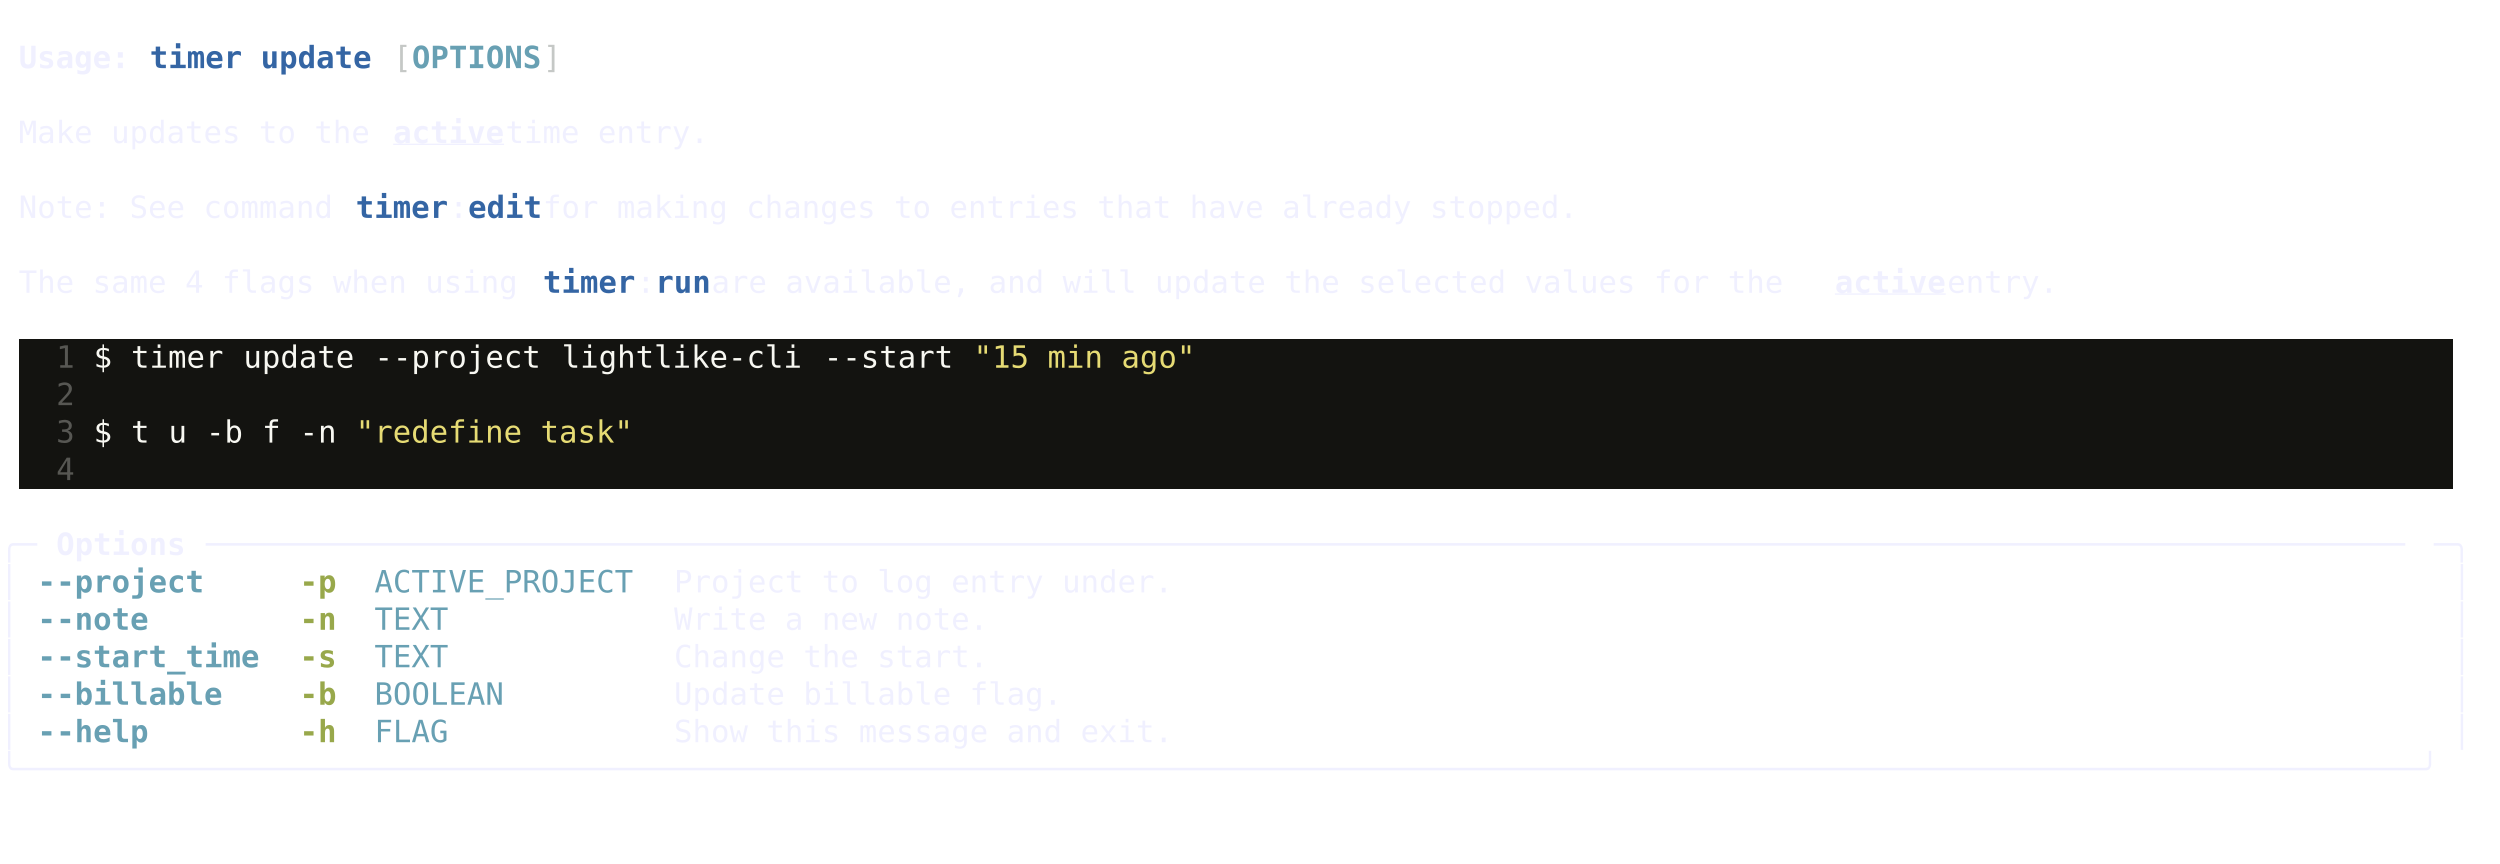
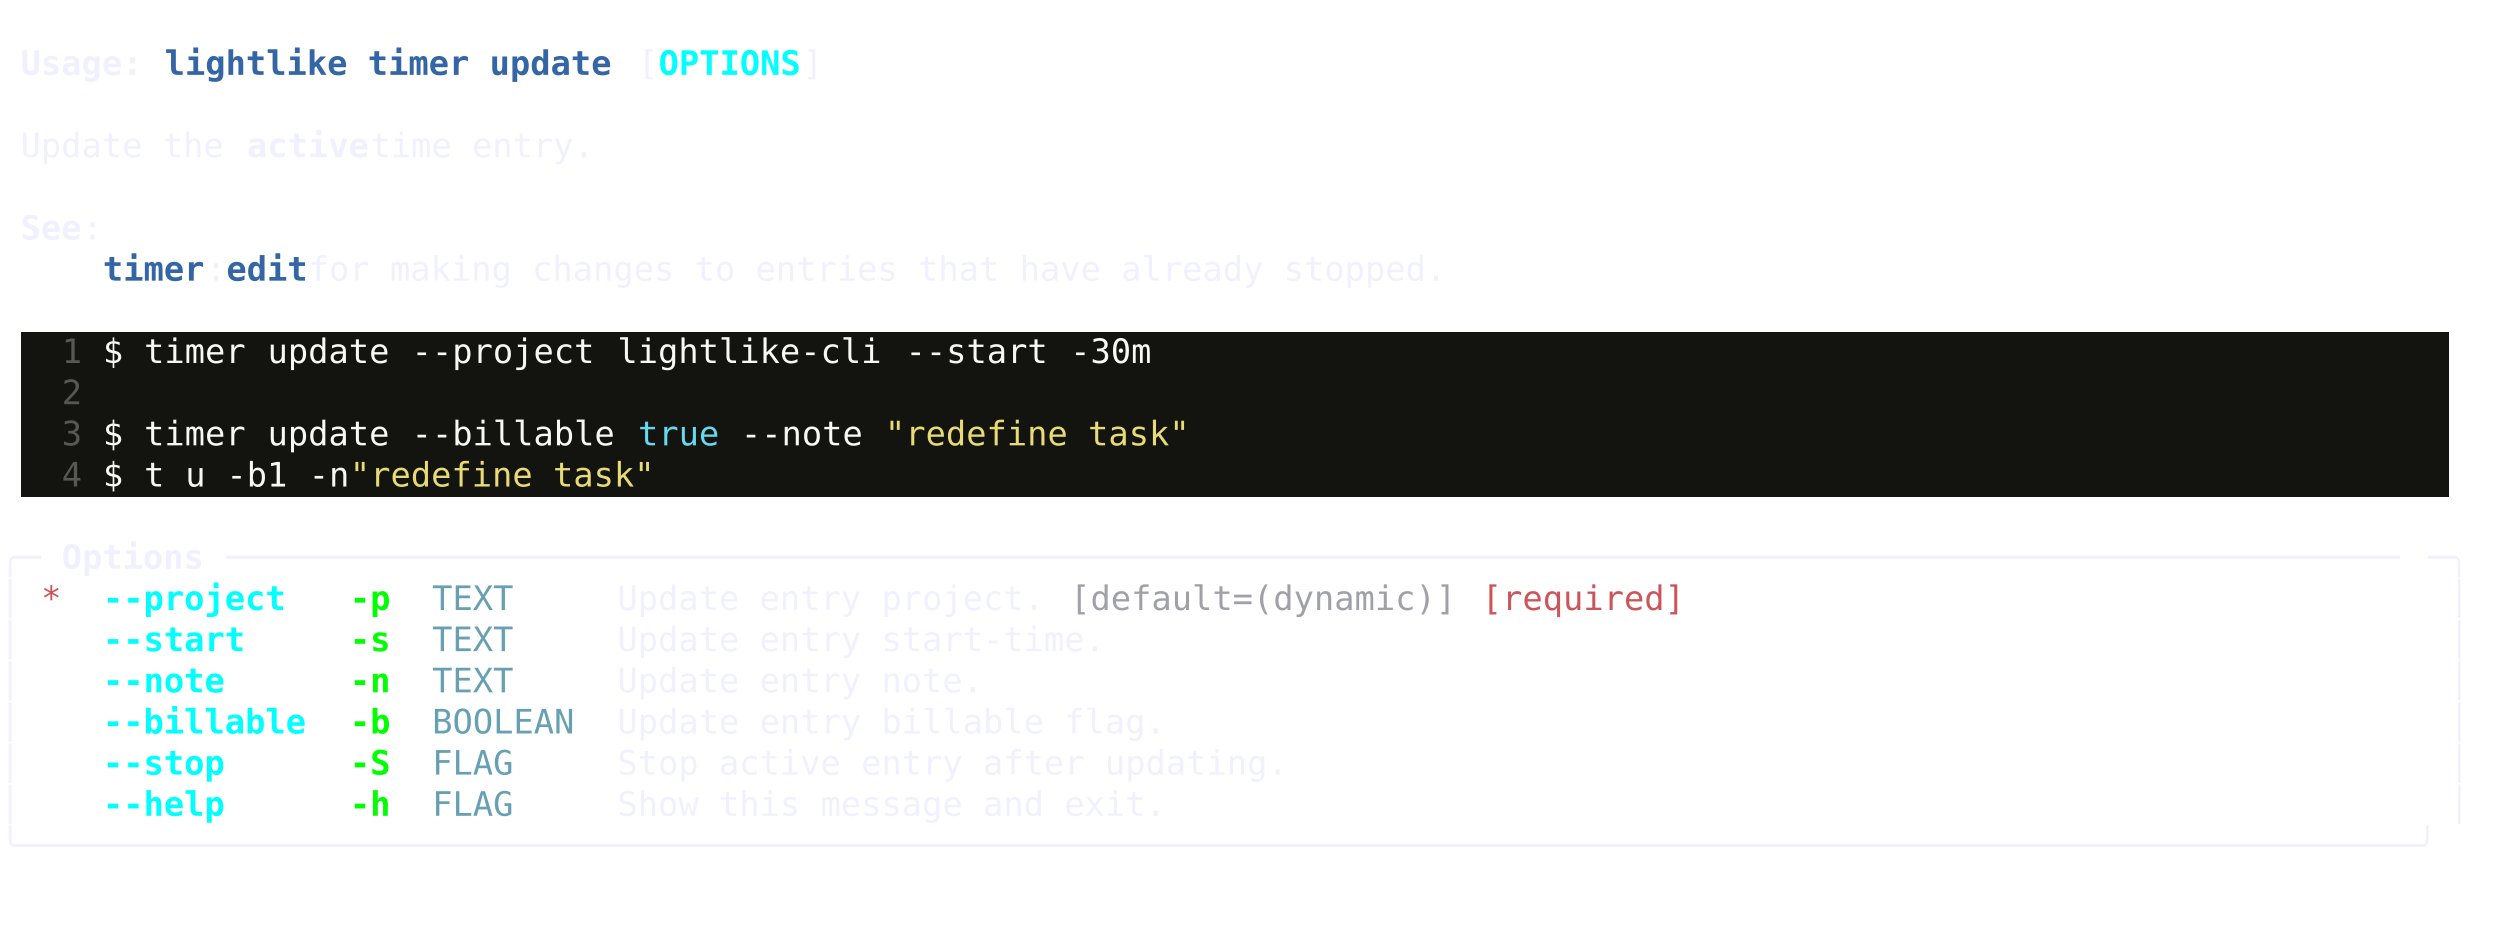
- <svg xmlns="http://www.w3.org/2000/svg" class="rich-terminal" viewBox="0 0 1629 562.4">
+ <svg xmlns="http://www.w3.org/2000/svg" class="rich-terminal" viewBox="0 0 1482 562.4">
  <style>

    @font-face {
-         font-family: "Source Code Pro";
-         src: local("Source Code Pro"),
-                 url('https://fonts.googleapis.com/css2?family=Source+Code+Pro:ital,wght@0,200..900;1,200..900'),
+         font-family: "Fira Code";
+         src: local("FiraCode-Regular"),
+                 url("https://cdnjs.cloudflare.com/ajax/libs/firacode/6.2.0/woff2/FiraCode-Regular.woff2") format("woff2"),
+                 url("https://cdnjs.cloudflare.com/ajax/libs/firacode/6.2.0/woff/FiraCode-Regular.woff") format("woff");
        font-style: normal;
        font-weight: 400;
    }
- 
- 
-     .terminal-1293687576-matrix {
-         font-family: Source Code Pro, monospace;
+     @font-face {
+         font-family: "Fira Code";
+         src: local("FiraCode-Bold"),
+                 url("https://cdnjs.cloudflare.com/ajax/libs/firacode/6.2.0/woff2/FiraCode-Bold.woff2") format("woff2"),
+                 url("https://cdnjs.cloudflare.com/ajax/libs/firacode/6.2.0/woff/FiraCode-Bold.woff") format("woff");
+         font-style: bold;
+         font-weight: 700;
+     }
+ 
+     .terminal-3049561521-matrix {
+         font-family: Fira Code, monospace;
        font-size: 20px;
        line-height: 24.4px;
        font-variant-east-asian: full-width;
    }

-     .terminal-1293687576-title {
+     .terminal-3049561521-title {
        font-size: 18px;
        font-weight: bold;
-         font-family: Source Code Pro;
-     }
- 
-     .terminal-1293687576-r1 { fill: #c5c8c6 }
- .terminal-1293687576-r2 { fill: #f0f0ff;font-weight: bold }
- .terminal-1293687576-r3 { fill: #3465a4;font-weight: bold }
- .terminal-1293687576-r4 { fill: #68a0b3;font-weight: bold }
- .terminal-1293687576-r5 { fill: #f0f0ff }
- .terminal-1293687576-r6 { fill: #f0f0ff;font-weight: bold;text-decoration: underline; }
- .terminal-1293687576-r7 { fill: #e1e1db;font-weight: bold }
- .terminal-1293687576-r8 { fill: #575753 }
- .terminal-1293687576-r9 { fill: #f8f8f2 }
- .terminal-1293687576-r10 { fill: #e6db74 }
- .terminal-1293687576-r11 { fill: #98a84b;font-weight: bold }
- .terminal-1293687576-r12 { fill: #68a0b3 }
+         font-family: arial;
+     }
+ 
+     .terminal-3049561521-r1 { fill: #f0f0ff }
+ .terminal-3049561521-r2 { fill: #c5c8c6 }
+ .terminal-3049561521-r3 { fill: #f0f0ff;font-weight: bold }
+ .terminal-3049561521-r4 { fill: #3465a4;font-weight: bold }
+ .terminal-3049561521-r5 { fill: #00ffff;font-weight: bold }
+ .terminal-3049561521-r6 { fill: #e1e1db;font-weight: bold }
+ .terminal-3049561521-r7 { fill: #575753 }
+ .terminal-3049561521-r8 { fill: #f8f8f2 }
+ .terminal-3049561521-r9 { fill: #66d9ef }
+ .terminal-3049561521-r10 { fill: #e6db74 }
+ .terminal-3049561521-r11 { fill: #cc555a }
+ .terminal-3049561521-r12 { fill: #00ff00;font-weight: bold }
+ .terminal-3049561521-r13 { fill: #68a0b3 }
+ .terminal-3049561521-r14 { fill: #a0a0a9 }
    </style>
  <defs>
-     <clipPath id="terminal-1293687576-clip-terminal">
-       <rect x="0" y="0" width="1609.4" height="511.4" />
-     </clipPath>
-     <clipPath id="terminal-1293687576-line-0">
-       <rect x="0" y="1.5" width="1610.4" height="24.65" />
-     </clipPath>
-     <clipPath id="terminal-1293687576-line-1">
-       <rect x="0" y="25.9" width="1610.4" height="24.65" />
-     </clipPath>
-     <clipPath id="terminal-1293687576-line-2">
-       <rect x="0" y="50.3" width="1610.4" height="24.65" />
-     </clipPath>
-     <clipPath id="terminal-1293687576-line-3">
-       <rect x="0" y="74.7" width="1610.4" height="24.65" />
-     </clipPath>
-     <clipPath id="terminal-1293687576-line-4">
-       <rect x="0" y="99.1" width="1610.4" height="24.65" />
-     </clipPath>
-     <clipPath id="terminal-1293687576-line-5">
-       <rect x="0" y="123.5" width="1610.4" height="24.65" />
-     </clipPath>
-     <clipPath id="terminal-1293687576-line-6">
-       <rect x="0" y="147.9" width="1610.4" height="24.65" />
-     </clipPath>
-     <clipPath id="terminal-1293687576-line-7">
-       <rect x="0" y="172.3" width="1610.4" height="24.65" />
-     </clipPath>
-     <clipPath id="terminal-1293687576-line-8">
-       <rect x="0" y="196.7" width="1610.4" height="24.65" />
-     </clipPath>
-     <clipPath id="terminal-1293687576-line-9">
-       <rect x="0" y="221.1" width="1610.4" height="24.65" />
-     </clipPath>
-     <clipPath id="terminal-1293687576-line-10">
-       <rect x="0" y="245.5" width="1610.4" height="24.65" />
-     </clipPath>
-     <clipPath id="terminal-1293687576-line-11">
-       <rect x="0" y="269.9" width="1610.4" height="24.65" />
-     </clipPath>
-     <clipPath id="terminal-1293687576-line-12">
-       <rect x="0" y="294.3" width="1610.4" height="24.65" />
-     </clipPath>
-     <clipPath id="terminal-1293687576-line-13">
-       <rect x="0" y="318.7" width="1610.4" height="24.65" />
-     </clipPath>
-     <clipPath id="terminal-1293687576-line-14">
-       <rect x="0" y="343.1" width="1610.4" height="24.65" />
-     </clipPath>
-     <clipPath id="terminal-1293687576-line-15">
-       <rect x="0" y="367.5" width="1610.4" height="24.65" />
-     </clipPath>
-     <clipPath id="terminal-1293687576-line-16">
-       <rect x="0" y="391.9" width="1610.4" height="24.65" />
-     </clipPath>
-     <clipPath id="terminal-1293687576-line-17">
-       <rect x="0" y="416.3" width="1610.4" height="24.65" />
-     </clipPath>
-     <clipPath id="terminal-1293687576-line-18">
-       <rect x="0" y="440.7" width="1610.4" height="24.65" />
-     </clipPath>
-     <clipPath id="terminal-1293687576-line-19">
-       <rect x="0" y="465.1" width="1610.4" height="24.65" />
+     <clipPath id="terminal-3049561521-clip-terminal">
+       <rect x="0" y="0" width="1463.0" height="511.4" />
+     </clipPath>
+     <clipPath id="terminal-3049561521-line-0">
+       <rect x="0" y="1.5" width="1464" height="24.65" />
+     </clipPath>
+     <clipPath id="terminal-3049561521-line-1">
+       <rect x="0" y="25.9" width="1464" height="24.65" />
+     </clipPath>
+     <clipPath id="terminal-3049561521-line-2">
+       <rect x="0" y="50.3" width="1464" height="24.65" />
+     </clipPath>
+     <clipPath id="terminal-3049561521-line-3">
+       <rect x="0" y="74.7" width="1464" height="24.65" />
+     </clipPath>
+     <clipPath id="terminal-3049561521-line-4">
+       <rect x="0" y="99.1" width="1464" height="24.65" />
+     </clipPath>
+     <clipPath id="terminal-3049561521-line-5">
+       <rect x="0" y="123.5" width="1464" height="24.65" />
+     </clipPath>
+     <clipPath id="terminal-3049561521-line-6">
+       <rect x="0" y="147.9" width="1464" height="24.65" />
+     </clipPath>
+     <clipPath id="terminal-3049561521-line-7">
+       <rect x="0" y="172.3" width="1464" height="24.65" />
+     </clipPath>
+     <clipPath id="terminal-3049561521-line-8">
+       <rect x="0" y="196.7" width="1464" height="24.65" />
+     </clipPath>
+     <clipPath id="terminal-3049561521-line-9">
+       <rect x="0" y="221.1" width="1464" height="24.65" />
+     </clipPath>
+     <clipPath id="terminal-3049561521-line-10">
+       <rect x="0" y="245.5" width="1464" height="24.65" />
+     </clipPath>
+     <clipPath id="terminal-3049561521-line-11">
+       <rect x="0" y="269.9" width="1464" height="24.65" />
+     </clipPath>
+     <clipPath id="terminal-3049561521-line-12">
+       <rect x="0" y="294.3" width="1464" height="24.65" />
+     </clipPath>
+     <clipPath id="terminal-3049561521-line-13">
+       <rect x="0" y="318.7" width="1464" height="24.65" />
+     </clipPath>
+     <clipPath id="terminal-3049561521-line-14">
+       <rect x="0" y="343.1" width="1464" height="24.65" />
+     </clipPath>
+     <clipPath id="terminal-3049561521-line-15">
+       <rect x="0" y="367.5" width="1464" height="24.65" />
+     </clipPath>
+     <clipPath id="terminal-3049561521-line-16">
+       <rect x="0" y="391.9" width="1464" height="24.65" />
+     </clipPath>
+     <clipPath id="terminal-3049561521-line-17">
+       <rect x="0" y="416.3" width="1464" height="24.65" />
+     </clipPath>
+     <clipPath id="terminal-3049561521-line-18">
+       <rect x="0" y="440.7" width="1464" height="24.65" />
+     </clipPath>
+     <clipPath id="terminal-3049561521-line-19">
+       <rect x="0" y="465.1" width="1464" height="24.65" />
    </clipPath>
  </defs>
+   <rect fill="#131310" x="12.2" y="196.7" width="24.4" height="24.65" shape-rendering="crispEdges" />
+   <rect fill="#131310" x="36.6" y="196.7" width="24.4" height="24.65" shape-rendering="crispEdges" />
+   <rect fill="#131310" x="61" y="196.7" width="24.4" height="24.65" shape-rendering="crispEdges" />
+   <rect fill="#131310" x="85.4" y="196.7" width="61" height="24.65" shape-rendering="crispEdges" />
+   <rect fill="#131310" x="146.4" y="196.7" width="12.2" height="24.65" shape-rendering="crispEdges" />
+   <rect fill="#131310" x="158.6" y="196.7" width="73.2" height="24.65" shape-rendering="crispEdges" />
+   <rect fill="#131310" x="231.8" y="196.7" width="12.2" height="24.65" shape-rendering="crispEdges" />
+   <rect fill="#131310" x="244" y="196.7" width="109.8" height="24.65" shape-rendering="crispEdges" />
+   <rect fill="#131310" x="353.8" y="196.7" width="12.2" height="24.65" shape-rendering="crispEdges" />
+   <rect fill="#131310" x="366" y="196.7" width="158.6" height="24.65" shape-rendering="crispEdges" />
+   <rect fill="#131310" x="524.6" y="196.7" width="12.2" height="24.65" shape-rendering="crispEdges" />
+   <rect fill="#131310" x="536.8" y="196.7" width="85.4" height="24.65" shape-rendering="crispEdges" />
+   <rect fill="#131310" x="622.2" y="196.7" width="12.2" height="24.65" shape-rendering="crispEdges" />
+   <rect fill="#131310" x="634.4" y="196.7" width="48.8" height="24.65" shape-rendering="crispEdges" />
+   <rect fill="#131310" x="683.2" y="196.7" width="768.6" height="24.65" shape-rendering="crispEdges" />
  <rect fill="#131310" x="12.2" y="221.1" width="24.4" height="24.65" shape-rendering="crispEdges" />
  <rect fill="#131310" x="36.6" y="221.1" width="24.4" height="24.65" shape-rendering="crispEdges" />
-   <rect fill="#131310" x="61" y="221.1" width="24.4" height="24.65" shape-rendering="crispEdges" />
-   <rect fill="#131310" x="85.4" y="221.1" width="61" height="24.65" shape-rendering="crispEdges" />
-   <rect fill="#131310" x="146.4" y="221.1" width="12.2" height="24.65" shape-rendering="crispEdges" />
-   <rect fill="#131310" x="158.6" y="221.1" width="73.2" height="24.65" shape-rendering="crispEdges" />
-   <rect fill="#131310" x="231.8" y="221.1" width="12.2" height="24.65" shape-rendering="crispEdges" />
-   <rect fill="#131310" x="244" y="221.1" width="109.8" height="24.65" shape-rendering="crispEdges" />
-   <rect fill="#131310" x="353.8" y="221.1" width="12.2" height="24.65" shape-rendering="crispEdges" />
-   <rect fill="#131310" x="366" y="221.1" width="158.6" height="24.65" shape-rendering="crispEdges" />
-   <rect fill="#131310" x="524.6" y="221.1" width="12.2" height="24.65" shape-rendering="crispEdges" />
-   <rect fill="#131310" x="536.8" y="221.1" width="85.4" height="24.65" shape-rendering="crispEdges" />
-   <rect fill="#131310" x="622.2" y="221.1" width="12.2" height="24.65" shape-rendering="crispEdges" />
-   <rect fill="#131310" x="634.4" y="221.1" width="146.4" height="24.65" shape-rendering="crispEdges" />
-   <rect fill="#131310" x="780.8" y="221.1" width="817.4" height="24.65" shape-rendering="crispEdges" />
+   <rect fill="#131310" x="61" y="221.1" width="1390.8" height="24.65" shape-rendering="crispEdges" />
  <rect fill="#131310" x="12.2" y="245.5" width="24.4" height="24.65" shape-rendering="crispEdges" />
  <rect fill="#131310" x="36.6" y="245.5" width="24.4" height="24.65" shape-rendering="crispEdges" />
-   <rect fill="#131310" x="61" y="245.5" width="1537.2" height="24.65" shape-rendering="crispEdges" />
+   <rect fill="#131310" x="61" y="245.5" width="24.4" height="24.65" shape-rendering="crispEdges" />
+   <rect fill="#131310" x="85.4" y="245.5" width="61" height="24.65" shape-rendering="crispEdges" />
+   <rect fill="#131310" x="146.4" y="245.5" width="12.2" height="24.65" shape-rendering="crispEdges" />
+   <rect fill="#131310" x="158.6" y="245.5" width="73.2" height="24.65" shape-rendering="crispEdges" />
+   <rect fill="#131310" x="231.8" y="245.5" width="12.2" height="24.65" shape-rendering="crispEdges" />
+   <rect fill="#131310" x="244" y="245.5" width="122" height="24.65" shape-rendering="crispEdges" />
+   <rect fill="#131310" x="366" y="245.5" width="12.2" height="24.65" shape-rendering="crispEdges" />
+   <rect fill="#131310" x="378.2" y="245.5" width="48.8" height="24.65" shape-rendering="crispEdges" />
+   <rect fill="#131310" x="427" y="245.5" width="12.2" height="24.65" shape-rendering="crispEdges" />
+   <rect fill="#131310" x="439.2" y="245.5" width="73.2" height="24.65" shape-rendering="crispEdges" />
+   <rect fill="#131310" x="512.4" y="245.5" width="12.2" height="24.65" shape-rendering="crispEdges" />
+   <rect fill="#131310" x="524.6" y="245.5" width="183" height="24.65" shape-rendering="crispEdges" />
+   <rect fill="#131310" x="707.6" y="245.5" width="744.2" height="24.65" shape-rendering="crispEdges" />
  <rect fill="#131310" x="12.2" y="269.9" width="24.4" height="24.65" shape-rendering="crispEdges" />
  <rect fill="#131310" x="36.6" y="269.9" width="24.4" height="24.65" shape-rendering="crispEdges" />
  <rect fill="#131310" x="61" y="269.9" width="24.4" height="24.65" shape-rendering="crispEdges" />
  <rect fill="#131310" x="85.4" y="269.9" width="12.2" height="24.65" shape-rendering="crispEdges" />
  <rect fill="#131310" x="97.6" y="269.9" width="12.2" height="24.65" shape-rendering="crispEdges" />
  <rect fill="#131310" x="109.8" y="269.9" width="12.2" height="24.65" shape-rendering="crispEdges" />
  <rect fill="#131310" x="122" y="269.9" width="12.2" height="24.65" shape-rendering="crispEdges" />
-   <rect fill="#131310" x="134.2" y="269.9" width="24.4" height="24.65" shape-rendering="crispEdges" />
-   <rect fill="#131310" x="158.6" y="269.9" width="12.2" height="24.65" shape-rendering="crispEdges" />
+   <rect fill="#131310" x="134.2" y="269.9" width="36.6" height="24.65" shape-rendering="crispEdges" />
  <rect fill="#131310" x="170.8" y="269.9" width="12.2" height="24.65" shape-rendering="crispEdges" />
-   <rect fill="#131310" x="183" y="269.9" width="12.2" height="24.65" shape-rendering="crispEdges" />
-   <rect fill="#131310" x="195.2" y="269.9" width="24.4" height="24.65" shape-rendering="crispEdges" />
-   <rect fill="#131310" x="219.6" y="269.9" width="12.2" height="24.65" shape-rendering="crispEdges" />
-   <rect fill="#131310" x="231.8" y="269.9" width="183" height="24.65" shape-rendering="crispEdges" />
-   <rect fill="#131310" x="414.8" y="269.9" width="1183.4" height="24.65" shape-rendering="crispEdges" />
-   <rect fill="#131310" x="12.2" y="294.3" width="24.4" height="24.65" shape-rendering="crispEdges" />
-   <rect fill="#131310" x="36.6" y="294.3" width="24.4" height="24.65" shape-rendering="crispEdges" />
-   <rect fill="#131310" x="61" y="294.3" width="1537.2" height="24.65" shape-rendering="crispEdges" />
-   <g class="terminal-1293687576-matrix">
-     <text class="terminal-1293687576-r1" x="1610.4" y="20" textLength="12.2" clip-path="url(#terminal-1293687576-line-0)">
- </text>
-     <text class="terminal-1293687576-r2" x="12.2" y="44.4" textLength="73.2" clip-path="url(#terminal-1293687576-line-1)">Usage:</text>
-     <text class="terminal-1293687576-r3" x="97.6" y="44.4" textLength="146.4" clip-path="url(#terminal-1293687576-line-1)">timer update</text>
-     <text class="terminal-1293687576-r1" x="256.2" y="44.4" textLength="12.2" clip-path="url(#terminal-1293687576-line-1)">[</text>
-     <text class="terminal-1293687576-r4" x="268.4" y="44.4" textLength="85.4" clip-path="url(#terminal-1293687576-line-1)">OPTIONS</text>
-     <text class="terminal-1293687576-r1" x="353.8" y="44.4" textLength="12.2" clip-path="url(#terminal-1293687576-line-1)">]</text>
-     <text class="terminal-1293687576-r1" x="1610.4" y="44.4" textLength="12.2" clip-path="url(#terminal-1293687576-line-1)">
- </text>
-     <text class="terminal-1293687576-r1" x="1610.4" y="68.8" textLength="12.2" clip-path="url(#terminal-1293687576-line-2)">
- </text>
-     <text class="terminal-1293687576-r5" x="12.2" y="93.2" textLength="244" clip-path="url(#terminal-1293687576-line-3)">Make updates to the </text>
-     <text class="terminal-1293687576-r6" x="256.2" y="93.2" textLength="73.2" clip-path="url(#terminal-1293687576-line-3)">active</text>
-     <text class="terminal-1293687576-r5" x="329.4" y="93.2" textLength="146.4" clip-path="url(#terminal-1293687576-line-3)"> time entry.</text>
-     <text class="terminal-1293687576-r1" x="1610.4" y="93.2" textLength="12.2" clip-path="url(#terminal-1293687576-line-3)">
- </text>
-     <text class="terminal-1293687576-r1" x="1610.4" y="117.6" textLength="12.2" clip-path="url(#terminal-1293687576-line-4)">
- </text>
-     <text class="terminal-1293687576-r5" x="12.2" y="142" textLength="219.6" clip-path="url(#terminal-1293687576-line-5)">Note: See command </text>
-     <text class="terminal-1293687576-r3" x="231.8" y="142" textLength="61" clip-path="url(#terminal-1293687576-line-5)">timer</text>
-     <text class="terminal-1293687576-r5" x="292.8" y="142" textLength="12.2" clip-path="url(#terminal-1293687576-line-5)">:</text>
-     <text class="terminal-1293687576-r3" x="305" y="142" textLength="48.8" clip-path="url(#terminal-1293687576-line-5)">edit</text>
-     <text class="terminal-1293687576-r5" x="353.8" y="142" textLength="695.4" clip-path="url(#terminal-1293687576-line-5)"> for making changes to entries that have already stopped.</text>
-     <text class="terminal-1293687576-r1" x="1610.4" y="142" textLength="12.2" clip-path="url(#terminal-1293687576-line-5)">
- </text>
-     <text class="terminal-1293687576-r1" x="1610.4" y="166.4" textLength="12.2" clip-path="url(#terminal-1293687576-line-6)">
- </text>
-     <text class="terminal-1293687576-r5" x="12.2" y="190.8" textLength="341.6" clip-path="url(#terminal-1293687576-line-7)">The same 4 flags when using </text>
-     <text class="terminal-1293687576-r3" x="353.8" y="190.8" textLength="61" clip-path="url(#terminal-1293687576-line-7)">timer</text>
-     <text class="terminal-1293687576-r5" x="414.8" y="190.8" textLength="12.2" clip-path="url(#terminal-1293687576-line-7)">:</text>
-     <text class="terminal-1293687576-r3" x="427" y="190.8" textLength="36.6" clip-path="url(#terminal-1293687576-line-7)">run</text>
-     <text class="terminal-1293687576-r5" x="463.6" y="190.8" textLength="732" clip-path="url(#terminal-1293687576-line-7)"> are available, and will update the selected values for the </text>
-     <text class="terminal-1293687576-r6" x="1195.6" y="190.8" textLength="73.2" clip-path="url(#terminal-1293687576-line-7)">active</text>
-     <text class="terminal-1293687576-r5" x="1268.8" y="190.8" textLength="85.4" clip-path="url(#terminal-1293687576-line-7)"> entry.</text>
-     <text class="terminal-1293687576-r1" x="1610.4" y="190.8" textLength="12.2" clip-path="url(#terminal-1293687576-line-7)">
- </text>
-     <text class="terminal-1293687576-r1" x="1610.4" y="215.2" textLength="12.2" clip-path="url(#terminal-1293687576-line-8)">
- </text>
-     <text class="terminal-1293687576-r8" x="36.6" y="239.6" textLength="24.4" clip-path="url(#terminal-1293687576-line-9)">1 </text>
-     <text class="terminal-1293687576-r9" x="61" y="239.6" textLength="24.4" clip-path="url(#terminal-1293687576-line-9)">$ </text>
-     <text class="terminal-1293687576-r9" x="85.4" y="239.6" textLength="61" clip-path="url(#terminal-1293687576-line-9)">timer</text>
-     <text class="terminal-1293687576-r9" x="158.6" y="239.6" textLength="73.2" clip-path="url(#terminal-1293687576-line-9)">update</text>
-     <text class="terminal-1293687576-r9" x="244" y="239.6" textLength="109.8" clip-path="url(#terminal-1293687576-line-9)">--project</text>
-     <text class="terminal-1293687576-r9" x="366" y="239.6" textLength="158.6" clip-path="url(#terminal-1293687576-line-9)">lightlike-cli</text>
-     <text class="terminal-1293687576-r9" x="536.8" y="239.6" textLength="85.4" clip-path="url(#terminal-1293687576-line-9)">--start</text>
-     <text class="terminal-1293687576-r10" x="634.4" y="239.6" textLength="146.4" clip-path="url(#terminal-1293687576-line-9)">"15 min ago"</text>
-     <text class="terminal-1293687576-r1" x="1610.4" y="239.6" textLength="12.2" clip-path="url(#terminal-1293687576-line-9)">
- </text>
-     <text class="terminal-1293687576-r8" x="36.6" y="264" textLength="24.4" clip-path="url(#terminal-1293687576-line-10)">2 </text>
-     <text class="terminal-1293687576-r1" x="1610.4" y="264" textLength="12.2" clip-path="url(#terminal-1293687576-line-10)">
- </text>
-     <text class="terminal-1293687576-r8" x="36.6" y="288.4" textLength="24.4" clip-path="url(#terminal-1293687576-line-11)">3 </text>
-     <text class="terminal-1293687576-r9" x="61" y="288.4" textLength="24.4" clip-path="url(#terminal-1293687576-line-11)">$ </text>
-     <text class="terminal-1293687576-r9" x="85.4" y="288.4" textLength="12.2" clip-path="url(#terminal-1293687576-line-11)">t</text>
-     <text class="terminal-1293687576-r9" x="109.8" y="288.4" textLength="12.2" clip-path="url(#terminal-1293687576-line-11)">u</text>
-     <text class="terminal-1293687576-r9" x="134.2" y="288.4" textLength="24.4" clip-path="url(#terminal-1293687576-line-11)">-b</text>
-     <text class="terminal-1293687576-r9" x="170.8" y="288.4" textLength="12.2" clip-path="url(#terminal-1293687576-line-11)">f</text>
-     <text class="terminal-1293687576-r9" x="195.2" y="288.4" textLength="24.4" clip-path="url(#terminal-1293687576-line-11)">-n</text>
-     <text class="terminal-1293687576-r10" x="231.8" y="288.4" textLength="183" clip-path="url(#terminal-1293687576-line-11)">"redefine task"</text>
-     <text class="terminal-1293687576-r1" x="1610.4" y="288.4" textLength="12.2" clip-path="url(#terminal-1293687576-line-11)">
- </text>
-     <text class="terminal-1293687576-r8" x="36.6" y="312.8" textLength="24.4" clip-path="url(#terminal-1293687576-line-12)">4 </text>
-     <text class="terminal-1293687576-r1" x="1610.4" y="312.8" textLength="12.2" clip-path="url(#terminal-1293687576-line-12)">
- </text>
-     <text class="terminal-1293687576-r1" x="1610.4" y="337.2" textLength="12.2" clip-path="url(#terminal-1293687576-line-13)">
- </text>
-     <text class="terminal-1293687576-r5" x="0" y="361.6" textLength="24.4" clip-path="url(#terminal-1293687576-line-14)">╭─</text>
-     <text class="terminal-1293687576-r2" x="36.6" y="361.6" textLength="85.4" clip-path="url(#terminal-1293687576-line-14)">Options</text>
-     <text class="terminal-1293687576-r5" x="134.2" y="361.6" textLength="1451.8" clip-path="url(#terminal-1293687576-line-14)">───────────────────────────────────────────────────────────────────────────────────────────────────────────────────────</text>
-     <text class="terminal-1293687576-r5" x="1586" y="361.6" textLength="24.4" clip-path="url(#terminal-1293687576-line-14)">─╮</text>
-     <text class="terminal-1293687576-r1" x="1610.4" y="361.6" textLength="12.2" clip-path="url(#terminal-1293687576-line-14)">
- </text>
-     <text class="terminal-1293687576-r5" x="0" y="386" textLength="12.2" clip-path="url(#terminal-1293687576-line-15)">│</text>
-     <text class="terminal-1293687576-r4" x="24.4" y="386" textLength="12.2" clip-path="url(#terminal-1293687576-line-15)">-</text>
-     <text class="terminal-1293687576-r4" x="36.6" y="386" textLength="97.6" clip-path="url(#terminal-1293687576-line-15)">-project</text>
-     <text class="terminal-1293687576-r11" x="195.2" y="386" textLength="24.4" clip-path="url(#terminal-1293687576-line-15)">-p</text>
-     <text class="terminal-1293687576-r12" x="244" y="386" textLength="170.8" clip-path="url(#terminal-1293687576-line-15)">ACTIVE_PROJECT</text>
-     <text class="terminal-1293687576-r5" x="439.2" y="386" textLength="329.4" clip-path="url(#terminal-1293687576-line-15)">Project to log entry under.</text>
-     <text class="terminal-1293687576-r5" x="1598.2" y="386" textLength="12.2" clip-path="url(#terminal-1293687576-line-15)">│</text>
-     <text class="terminal-1293687576-r1" x="1610.4" y="386" textLength="12.2" clip-path="url(#terminal-1293687576-line-15)">
- </text>
-     <text class="terminal-1293687576-r5" x="0" y="410.4" textLength="12.2" clip-path="url(#terminal-1293687576-line-16)">│</text>
-     <text class="terminal-1293687576-r4" x="24.4" y="410.4" textLength="12.2" clip-path="url(#terminal-1293687576-line-16)">-</text>
-     <text class="terminal-1293687576-r4" x="36.6" y="410.4" textLength="61" clip-path="url(#terminal-1293687576-line-16)">-note</text>
-     <text class="terminal-1293687576-r11" x="195.2" y="410.4" textLength="24.4" clip-path="url(#terminal-1293687576-line-16)">-n</text>
-     <text class="terminal-1293687576-r12" x="244" y="410.4" textLength="170.8" clip-path="url(#terminal-1293687576-line-16)">TEXT          </text>
-     <text class="terminal-1293687576-r5" x="439.2" y="410.4" textLength="207.4" clip-path="url(#terminal-1293687576-line-16)">Write a new note.</text>
-     <text class="terminal-1293687576-r5" x="1598.2" y="410.4" textLength="12.2" clip-path="url(#terminal-1293687576-line-16)">│</text>
-     <text class="terminal-1293687576-r1" x="1610.4" y="410.4" textLength="12.2" clip-path="url(#terminal-1293687576-line-16)">
- </text>
-     <text class="terminal-1293687576-r5" x="0" y="434.8" textLength="12.2" clip-path="url(#terminal-1293687576-line-17)">│</text>
-     <text class="terminal-1293687576-r4" x="24.4" y="434.8" textLength="12.2" clip-path="url(#terminal-1293687576-line-17)">-</text>
-     <text class="terminal-1293687576-r4" x="36.6" y="434.8" textLength="134.2" clip-path="url(#terminal-1293687576-line-17)">-start_time</text>
-     <text class="terminal-1293687576-r11" x="195.2" y="434.8" textLength="24.4" clip-path="url(#terminal-1293687576-line-17)">-s</text>
-     <text class="terminal-1293687576-r12" x="244" y="434.8" textLength="170.8" clip-path="url(#terminal-1293687576-line-17)">TEXT          </text>
-     <text class="terminal-1293687576-r5" x="439.2" y="434.8" textLength="207.4" clip-path="url(#terminal-1293687576-line-17)">Change the start.</text>
-     <text class="terminal-1293687576-r5" x="1598.2" y="434.8" textLength="12.2" clip-path="url(#terminal-1293687576-line-17)">│</text>
-     <text class="terminal-1293687576-r1" x="1610.4" y="434.8" textLength="12.2" clip-path="url(#terminal-1293687576-line-17)">
- </text>
-     <text class="terminal-1293687576-r5" x="0" y="459.2" textLength="12.2" clip-path="url(#terminal-1293687576-line-18)">│</text>
-     <text class="terminal-1293687576-r4" x="24.4" y="459.2" textLength="12.2" clip-path="url(#terminal-1293687576-line-18)">-</text>
-     <text class="terminal-1293687576-r4" x="36.6" y="459.2" textLength="109.8" clip-path="url(#terminal-1293687576-line-18)">-billable</text>
-     <text class="terminal-1293687576-r11" x="195.2" y="459.2" textLength="24.4" clip-path="url(#terminal-1293687576-line-18)">-b</text>
-     <text class="terminal-1293687576-r12" x="244" y="459.2" textLength="170.8" clip-path="url(#terminal-1293687576-line-18)">BOOLEAN       </text>
-     <text class="terminal-1293687576-r5" x="439.2" y="459.2" textLength="256.2" clip-path="url(#terminal-1293687576-line-18)">Update billable flag.</text>
-     <text class="terminal-1293687576-r5" x="1598.2" y="459.2" textLength="12.2" clip-path="url(#terminal-1293687576-line-18)">│</text>
-     <text class="terminal-1293687576-r1" x="1610.4" y="459.2" textLength="12.2" clip-path="url(#terminal-1293687576-line-18)">
- </text>
-     <text class="terminal-1293687576-r5" x="0" y="483.6" textLength="12.2" clip-path="url(#terminal-1293687576-line-19)">│</text>
-     <text class="terminal-1293687576-r4" x="24.4" y="483.6" textLength="12.2" clip-path="url(#terminal-1293687576-line-19)">-</text>
-     <text class="terminal-1293687576-r4" x="36.6" y="483.6" textLength="61" clip-path="url(#terminal-1293687576-line-19)">-help</text>
-     <text class="terminal-1293687576-r11" x="195.2" y="483.6" textLength="24.4" clip-path="url(#terminal-1293687576-line-19)">-h</text>
-     <text class="terminal-1293687576-r12" x="244" y="483.6" textLength="170.8" clip-path="url(#terminal-1293687576-line-19)">FLAG          </text>
-     <text class="terminal-1293687576-r5" x="439.2" y="483.6" textLength="329.4" clip-path="url(#terminal-1293687576-line-19)">Show this message and exit.</text>
-     <text class="terminal-1293687576-r5" x="1598.2" y="483.6" textLength="12.2" clip-path="url(#terminal-1293687576-line-19)">│</text>
-     <text class="terminal-1293687576-r1" x="1610.4" y="483.6" textLength="12.2" clip-path="url(#terminal-1293687576-line-19)">
- </text>
-     <text class="terminal-1293687576-r5" x="0" y="508" textLength="1610.4" clip-path="url(#terminal-1293687576-line-20)">╰──────────────────────────────────────────────────────────────────────────────────────────────────────────────────────────────────╯</text>
-     <text class="terminal-1293687576-r1" x="1610.4" y="508" textLength="12.2" clip-path="url(#terminal-1293687576-line-20)">
+   <rect fill="#131310" x="183" y="269.9" width="24.4" height="24.65" shape-rendering="crispEdges" />
+   <rect fill="#131310" x="207.4" y="269.9" width="183" height="24.65" shape-rendering="crispEdges" />
+   <rect fill="#131310" x="390.4" y="269.9" width="97.6" height="24.65" shape-rendering="crispEdges" />
+   <rect fill="#131310" x="488" y="269.9" width="963.8" height="24.65" shape-rendering="crispEdges" />
+   <g class="terminal-3049561521-matrix">
+     <text class="terminal-3049561521-r2" x="1464" y="20" textLength="12.2" clip-path="url(#terminal-3049561521-line-0)">
+ </text>
+     <text class="terminal-3049561521-r3" x="12.2" y="44.4" textLength="73.2" clip-path="url(#terminal-3049561521-line-1)">Usage:</text>
+     <text class="terminal-3049561521-r4" x="97.6" y="44.4" textLength="268.4" clip-path="url(#terminal-3049561521-line-1)">lightlike timer update</text>
+     <text class="terminal-3049561521-r1" x="378.2" y="44.4" textLength="12.2" clip-path="url(#terminal-3049561521-line-1)">[</text>
+     <text class="terminal-3049561521-r5" x="390.4" y="44.4" textLength="85.4" clip-path="url(#terminal-3049561521-line-1)">OPTIONS</text>
+     <text class="terminal-3049561521-r1" x="475.8" y="44.4" textLength="12.2" clip-path="url(#terminal-3049561521-line-1)">]</text>
+     <text class="terminal-3049561521-r2" x="1464" y="44.4" textLength="12.2" clip-path="url(#terminal-3049561521-line-1)">
+ </text>
+     <text class="terminal-3049561521-r2" x="1464" y="68.8" textLength="12.2" clip-path="url(#terminal-3049561521-line-2)">
+ </text>
+     <text class="terminal-3049561521-r1" x="12.2" y="93.2" textLength="134.2" clip-path="url(#terminal-3049561521-line-3)">Update the </text>
+     <text class="terminal-3049561521-r3" x="146.4" y="93.2" textLength="73.2" clip-path="url(#terminal-3049561521-line-3)">active</text>
+     <text class="terminal-3049561521-r1" x="219.6" y="93.2" textLength="146.4" clip-path="url(#terminal-3049561521-line-3)"> time entry.</text>
+     <text class="terminal-3049561521-r2" x="1464" y="93.2" textLength="12.2" clip-path="url(#terminal-3049561521-line-3)">
+ </text>
+     <text class="terminal-3049561521-r2" x="1464" y="117.6" textLength="12.2" clip-path="url(#terminal-3049561521-line-4)">
+ </text>
+     <text class="terminal-3049561521-r3" x="12.2" y="142" textLength="36.6" clip-path="url(#terminal-3049561521-line-5)">See</text>
+     <text class="terminal-3049561521-r1" x="48.8" y="142" textLength="12.2" clip-path="url(#terminal-3049561521-line-5)">:</text>
+     <text class="terminal-3049561521-r2" x="1464" y="142" textLength="12.2" clip-path="url(#terminal-3049561521-line-5)">
+ </text>
+     <text class="terminal-3049561521-r4" x="61" y="166.4" textLength="61" clip-path="url(#terminal-3049561521-line-6)">timer</text>
+     <text class="terminal-3049561521-r1" x="122" y="166.4" textLength="12.2" clip-path="url(#terminal-3049561521-line-6)">:</text>
+     <text class="terminal-3049561521-r4" x="134.2" y="166.4" textLength="48.8" clip-path="url(#terminal-3049561521-line-6)">edit</text>
+     <text class="terminal-3049561521-r1" x="183" y="166.4" textLength="695.4" clip-path="url(#terminal-3049561521-line-6)"> for making changes to entries that have already stopped.</text>
+     <text class="terminal-3049561521-r2" x="1464" y="166.4" textLength="12.2" clip-path="url(#terminal-3049561521-line-6)">
+ </text>
+     <text class="terminal-3049561521-r2" x="1464" y="190.8" textLength="12.2" clip-path="url(#terminal-3049561521-line-7)">
+ </text>
+     <text class="terminal-3049561521-r7" x="36.6" y="215.2" textLength="24.4" clip-path="url(#terminal-3049561521-line-8)">1 </text>
+     <text class="terminal-3049561521-r8" x="61" y="215.2" textLength="24.4" clip-path="url(#terminal-3049561521-line-8)">$ </text>
+     <text class="terminal-3049561521-r8" x="85.4" y="215.2" textLength="61" clip-path="url(#terminal-3049561521-line-8)">timer</text>
+     <text class="terminal-3049561521-r8" x="158.6" y="215.2" textLength="73.2" clip-path="url(#terminal-3049561521-line-8)">update</text>
+     <text class="terminal-3049561521-r8" x="244" y="215.2" textLength="109.8" clip-path="url(#terminal-3049561521-line-8)">--project</text>
+     <text class="terminal-3049561521-r8" x="366" y="215.2" textLength="158.6" clip-path="url(#terminal-3049561521-line-8)">lightlike-cli</text>
+     <text class="terminal-3049561521-r8" x="536.8" y="215.2" textLength="85.4" clip-path="url(#terminal-3049561521-line-8)">--start</text>
+     <text class="terminal-3049561521-r8" x="634.4" y="215.2" textLength="48.8" clip-path="url(#terminal-3049561521-line-8)">-30m</text>
+     <text class="terminal-3049561521-r2" x="1464" y="215.2" textLength="12.2" clip-path="url(#terminal-3049561521-line-8)">
+ </text>
+     <text class="terminal-3049561521-r7" x="36.6" y="239.6" textLength="24.4" clip-path="url(#terminal-3049561521-line-9)">2 </text>
+     <text class="terminal-3049561521-r2" x="1464" y="239.6" textLength="12.2" clip-path="url(#terminal-3049561521-line-9)">
+ </text>
+     <text class="terminal-3049561521-r7" x="36.6" y="264" textLength="24.4" clip-path="url(#terminal-3049561521-line-10)">3 </text>
+     <text class="terminal-3049561521-r8" x="61" y="264" textLength="24.4" clip-path="url(#terminal-3049561521-line-10)">$ </text>
+     <text class="terminal-3049561521-r8" x="85.4" y="264" textLength="61" clip-path="url(#terminal-3049561521-line-10)">timer</text>
+     <text class="terminal-3049561521-r8" x="158.6" y="264" textLength="73.2" clip-path="url(#terminal-3049561521-line-10)">update</text>
+     <text class="terminal-3049561521-r8" x="244" y="264" textLength="122" clip-path="url(#terminal-3049561521-line-10)">--billable</text>
+     <text class="terminal-3049561521-r9" x="378.2" y="264" textLength="48.8" clip-path="url(#terminal-3049561521-line-10)">true</text>
+     <text class="terminal-3049561521-r8" x="439.2" y="264" textLength="73.2" clip-path="url(#terminal-3049561521-line-10)">--note</text>
+     <text class="terminal-3049561521-r10" x="524.6" y="264" textLength="183" clip-path="url(#terminal-3049561521-line-10)">"redefine task"</text>
+     <text class="terminal-3049561521-r2" x="1464" y="264" textLength="12.2" clip-path="url(#terminal-3049561521-line-10)">
+ </text>
+     <text class="terminal-3049561521-r7" x="36.6" y="288.4" textLength="24.4" clip-path="url(#terminal-3049561521-line-11)">4 </text>
+     <text class="terminal-3049561521-r8" x="61" y="288.4" textLength="24.4" clip-path="url(#terminal-3049561521-line-11)">$ </text>
+     <text class="terminal-3049561521-r8" x="85.4" y="288.4" textLength="12.2" clip-path="url(#terminal-3049561521-line-11)">t</text>
+     <text class="terminal-3049561521-r8" x="109.8" y="288.4" textLength="12.2" clip-path="url(#terminal-3049561521-line-11)">u</text>
+     <text class="terminal-3049561521-r8" x="134.2" y="288.4" textLength="36.6" clip-path="url(#terminal-3049561521-line-11)">-b1</text>
+     <text class="terminal-3049561521-r8" x="183" y="288.4" textLength="24.4" clip-path="url(#terminal-3049561521-line-11)">-n</text>
+     <text class="terminal-3049561521-r10" x="207.4" y="288.4" textLength="183" clip-path="url(#terminal-3049561521-line-11)">"redefine task"</text>
+     <text class="terminal-3049561521-r2" x="1464" y="288.4" textLength="12.2" clip-path="url(#terminal-3049561521-line-11)">
+ </text>
+     <text class="terminal-3049561521-r2" x="1464" y="312.8" textLength="12.2" clip-path="url(#terminal-3049561521-line-12)">
+ </text>
+     <text class="terminal-3049561521-r1" x="0" y="337.2" textLength="24.4" clip-path="url(#terminal-3049561521-line-13)">╭─</text>
+     <text class="terminal-3049561521-r3" x="36.6" y="337.2" textLength="85.4" clip-path="url(#terminal-3049561521-line-13)">Options</text>
+     <text class="terminal-3049561521-r1" x="134.2" y="337.2" textLength="1305.4" clip-path="url(#terminal-3049561521-line-13)">───────────────────────────────────────────────────────────────────────────────────────────────────────────</text>
+     <text class="terminal-3049561521-r1" x="1439.6" y="337.2" textLength="24.4" clip-path="url(#terminal-3049561521-line-13)">─╮</text>
+     <text class="terminal-3049561521-r2" x="1464" y="337.2" textLength="12.2" clip-path="url(#terminal-3049561521-line-13)">
+ </text>
+     <text class="terminal-3049561521-r1" x="0" y="361.6" textLength="12.2" clip-path="url(#terminal-3049561521-line-14)">│</text>
+     <text class="terminal-3049561521-r11" x="24.4" y="361.6" textLength="12.2" clip-path="url(#terminal-3049561521-line-14)">*</text>
+     <text class="terminal-3049561521-r5" x="61" y="361.6" textLength="109.8" clip-path="url(#terminal-3049561521-line-14)">--project</text>
+     <text class="terminal-3049561521-r12" x="207.4" y="361.6" textLength="24.4" clip-path="url(#terminal-3049561521-line-14)">-p</text>
+     <text class="terminal-3049561521-r13" x="256.2" y="361.6" textLength="85.4" clip-path="url(#terminal-3049561521-line-14)">TEXT   </text>
+     <text class="terminal-3049561521-r1" x="366" y="361.6" textLength="256.2" clip-path="url(#terminal-3049561521-line-14)">Update entry project.</text>
+     <text class="terminal-3049561521-r14" x="634.4" y="361.6" textLength="231.8" clip-path="url(#terminal-3049561521-line-14)">[default=(dynamic)]</text>
+     <text class="terminal-3049561521-r11" x="878.4" y="361.6" textLength="122" clip-path="url(#terminal-3049561521-line-14)">[required]</text>
+     <text class="terminal-3049561521-r1" x="1451.8" y="361.6" textLength="12.2" clip-path="url(#terminal-3049561521-line-14)">│</text>
+     <text class="terminal-3049561521-r2" x="1464" y="361.6" textLength="12.2" clip-path="url(#terminal-3049561521-line-14)">
+ </text>
+     <text class="terminal-3049561521-r1" x="0" y="386" textLength="12.2" clip-path="url(#terminal-3049561521-line-15)">│</text>
+     <text class="terminal-3049561521-r5" x="61" y="386" textLength="85.4" clip-path="url(#terminal-3049561521-line-15)">--start</text>
+     <text class="terminal-3049561521-r12" x="207.4" y="386" textLength="24.4" clip-path="url(#terminal-3049561521-line-15)">-s</text>
+     <text class="terminal-3049561521-r13" x="256.2" y="386" textLength="85.4" clip-path="url(#terminal-3049561521-line-15)">TEXT   </text>
+     <text class="terminal-3049561521-r1" x="366" y="386" textLength="292.8" clip-path="url(#terminal-3049561521-line-15)">Update entry start-time.</text>
+     <text class="terminal-3049561521-r1" x="1451.8" y="386" textLength="12.2" clip-path="url(#terminal-3049561521-line-15)">│</text>
+     <text class="terminal-3049561521-r2" x="1464" y="386" textLength="12.2" clip-path="url(#terminal-3049561521-line-15)">
+ </text>
+     <text class="terminal-3049561521-r1" x="0" y="410.4" textLength="12.2" clip-path="url(#terminal-3049561521-line-16)">│</text>
+     <text class="terminal-3049561521-r5" x="61" y="410.4" textLength="73.2" clip-path="url(#terminal-3049561521-line-16)">--note</text>
+     <text class="terminal-3049561521-r12" x="207.4" y="410.4" textLength="24.4" clip-path="url(#terminal-3049561521-line-16)">-n</text>
+     <text class="terminal-3049561521-r13" x="256.2" y="410.4" textLength="85.4" clip-path="url(#terminal-3049561521-line-16)">TEXT   </text>
+     <text class="terminal-3049561521-r1" x="366" y="410.4" textLength="219.6" clip-path="url(#terminal-3049561521-line-16)">Update entry note.</text>
+     <text class="terminal-3049561521-r1" x="1451.8" y="410.4" textLength="12.2" clip-path="url(#terminal-3049561521-line-16)">│</text>
+     <text class="terminal-3049561521-r2" x="1464" y="410.4" textLength="12.2" clip-path="url(#terminal-3049561521-line-16)">
+ </text>
+     <text class="terminal-3049561521-r1" x="0" y="434.8" textLength="12.2" clip-path="url(#terminal-3049561521-line-17)">│</text>
+     <text class="terminal-3049561521-r5" x="61" y="434.8" textLength="122" clip-path="url(#terminal-3049561521-line-17)">--billable</text>
+     <text class="terminal-3049561521-r12" x="207.4" y="434.8" textLength="24.4" clip-path="url(#terminal-3049561521-line-17)">-b</text>
+     <text class="terminal-3049561521-r13" x="256.2" y="434.8" textLength="85.4" clip-path="url(#terminal-3049561521-line-17)">BOOLEAN</text>
+     <text class="terminal-3049561521-r1" x="366" y="434.8" textLength="329.4" clip-path="url(#terminal-3049561521-line-17)">Update entry billable flag.</text>
+     <text class="terminal-3049561521-r1" x="1451.8" y="434.8" textLength="12.2" clip-path="url(#terminal-3049561521-line-17)">│</text>
+     <text class="terminal-3049561521-r2" x="1464" y="434.8" textLength="12.2" clip-path="url(#terminal-3049561521-line-17)">
+ </text>
+     <text class="terminal-3049561521-r1" x="0" y="459.2" textLength="12.2" clip-path="url(#terminal-3049561521-line-18)">│</text>
+     <text class="terminal-3049561521-r5" x="61" y="459.2" textLength="73.2" clip-path="url(#terminal-3049561521-line-18)">--stop</text>
+     <text class="terminal-3049561521-r12" x="207.4" y="459.2" textLength="24.4" clip-path="url(#terminal-3049561521-line-18)">-S</text>
+     <text class="terminal-3049561521-r13" x="256.2" y="459.2" textLength="85.4" clip-path="url(#terminal-3049561521-line-18)">FLAG   </text>
+     <text class="terminal-3049561521-r1" x="366" y="459.2" textLength="402.6" clip-path="url(#terminal-3049561521-line-18)">Stop active entry after updating.</text>
+     <text class="terminal-3049561521-r1" x="1451.8" y="459.2" textLength="12.2" clip-path="url(#terminal-3049561521-line-18)">│</text>
+     <text class="terminal-3049561521-r2" x="1464" y="459.2" textLength="12.2" clip-path="url(#terminal-3049561521-line-18)">
+ </text>
+     <text class="terminal-3049561521-r1" x="0" y="483.6" textLength="12.2" clip-path="url(#terminal-3049561521-line-19)">│</text>
+     <text class="terminal-3049561521-r5" x="61" y="483.6" textLength="73.2" clip-path="url(#terminal-3049561521-line-19)">--help</text>
+     <text class="terminal-3049561521-r12" x="207.4" y="483.6" textLength="24.4" clip-path="url(#terminal-3049561521-line-19)">-h</text>
+     <text class="terminal-3049561521-r13" x="256.2" y="483.6" textLength="85.4" clip-path="url(#terminal-3049561521-line-19)">FLAG   </text>
+     <text class="terminal-3049561521-r1" x="366" y="483.6" textLength="329.4" clip-path="url(#terminal-3049561521-line-19)">Show this message and exit.</text>
+     <text class="terminal-3049561521-r1" x="1451.8" y="483.6" textLength="12.2" clip-path="url(#terminal-3049561521-line-19)">│</text>
+     <text class="terminal-3049561521-r2" x="1464" y="483.6" textLength="12.2" clip-path="url(#terminal-3049561521-line-19)">
+ </text>
+     <text class="terminal-3049561521-r1" x="0" y="508" textLength="1464" clip-path="url(#terminal-3049561521-line-20)">╰──────────────────────────────────────────────────────────────────────────────────────────────────────────────────────╯</text>
+     <text class="terminal-3049561521-r2" x="1464" y="508" textLength="12.2" clip-path="url(#terminal-3049561521-line-20)">
</text>
  </g>
</svg>
